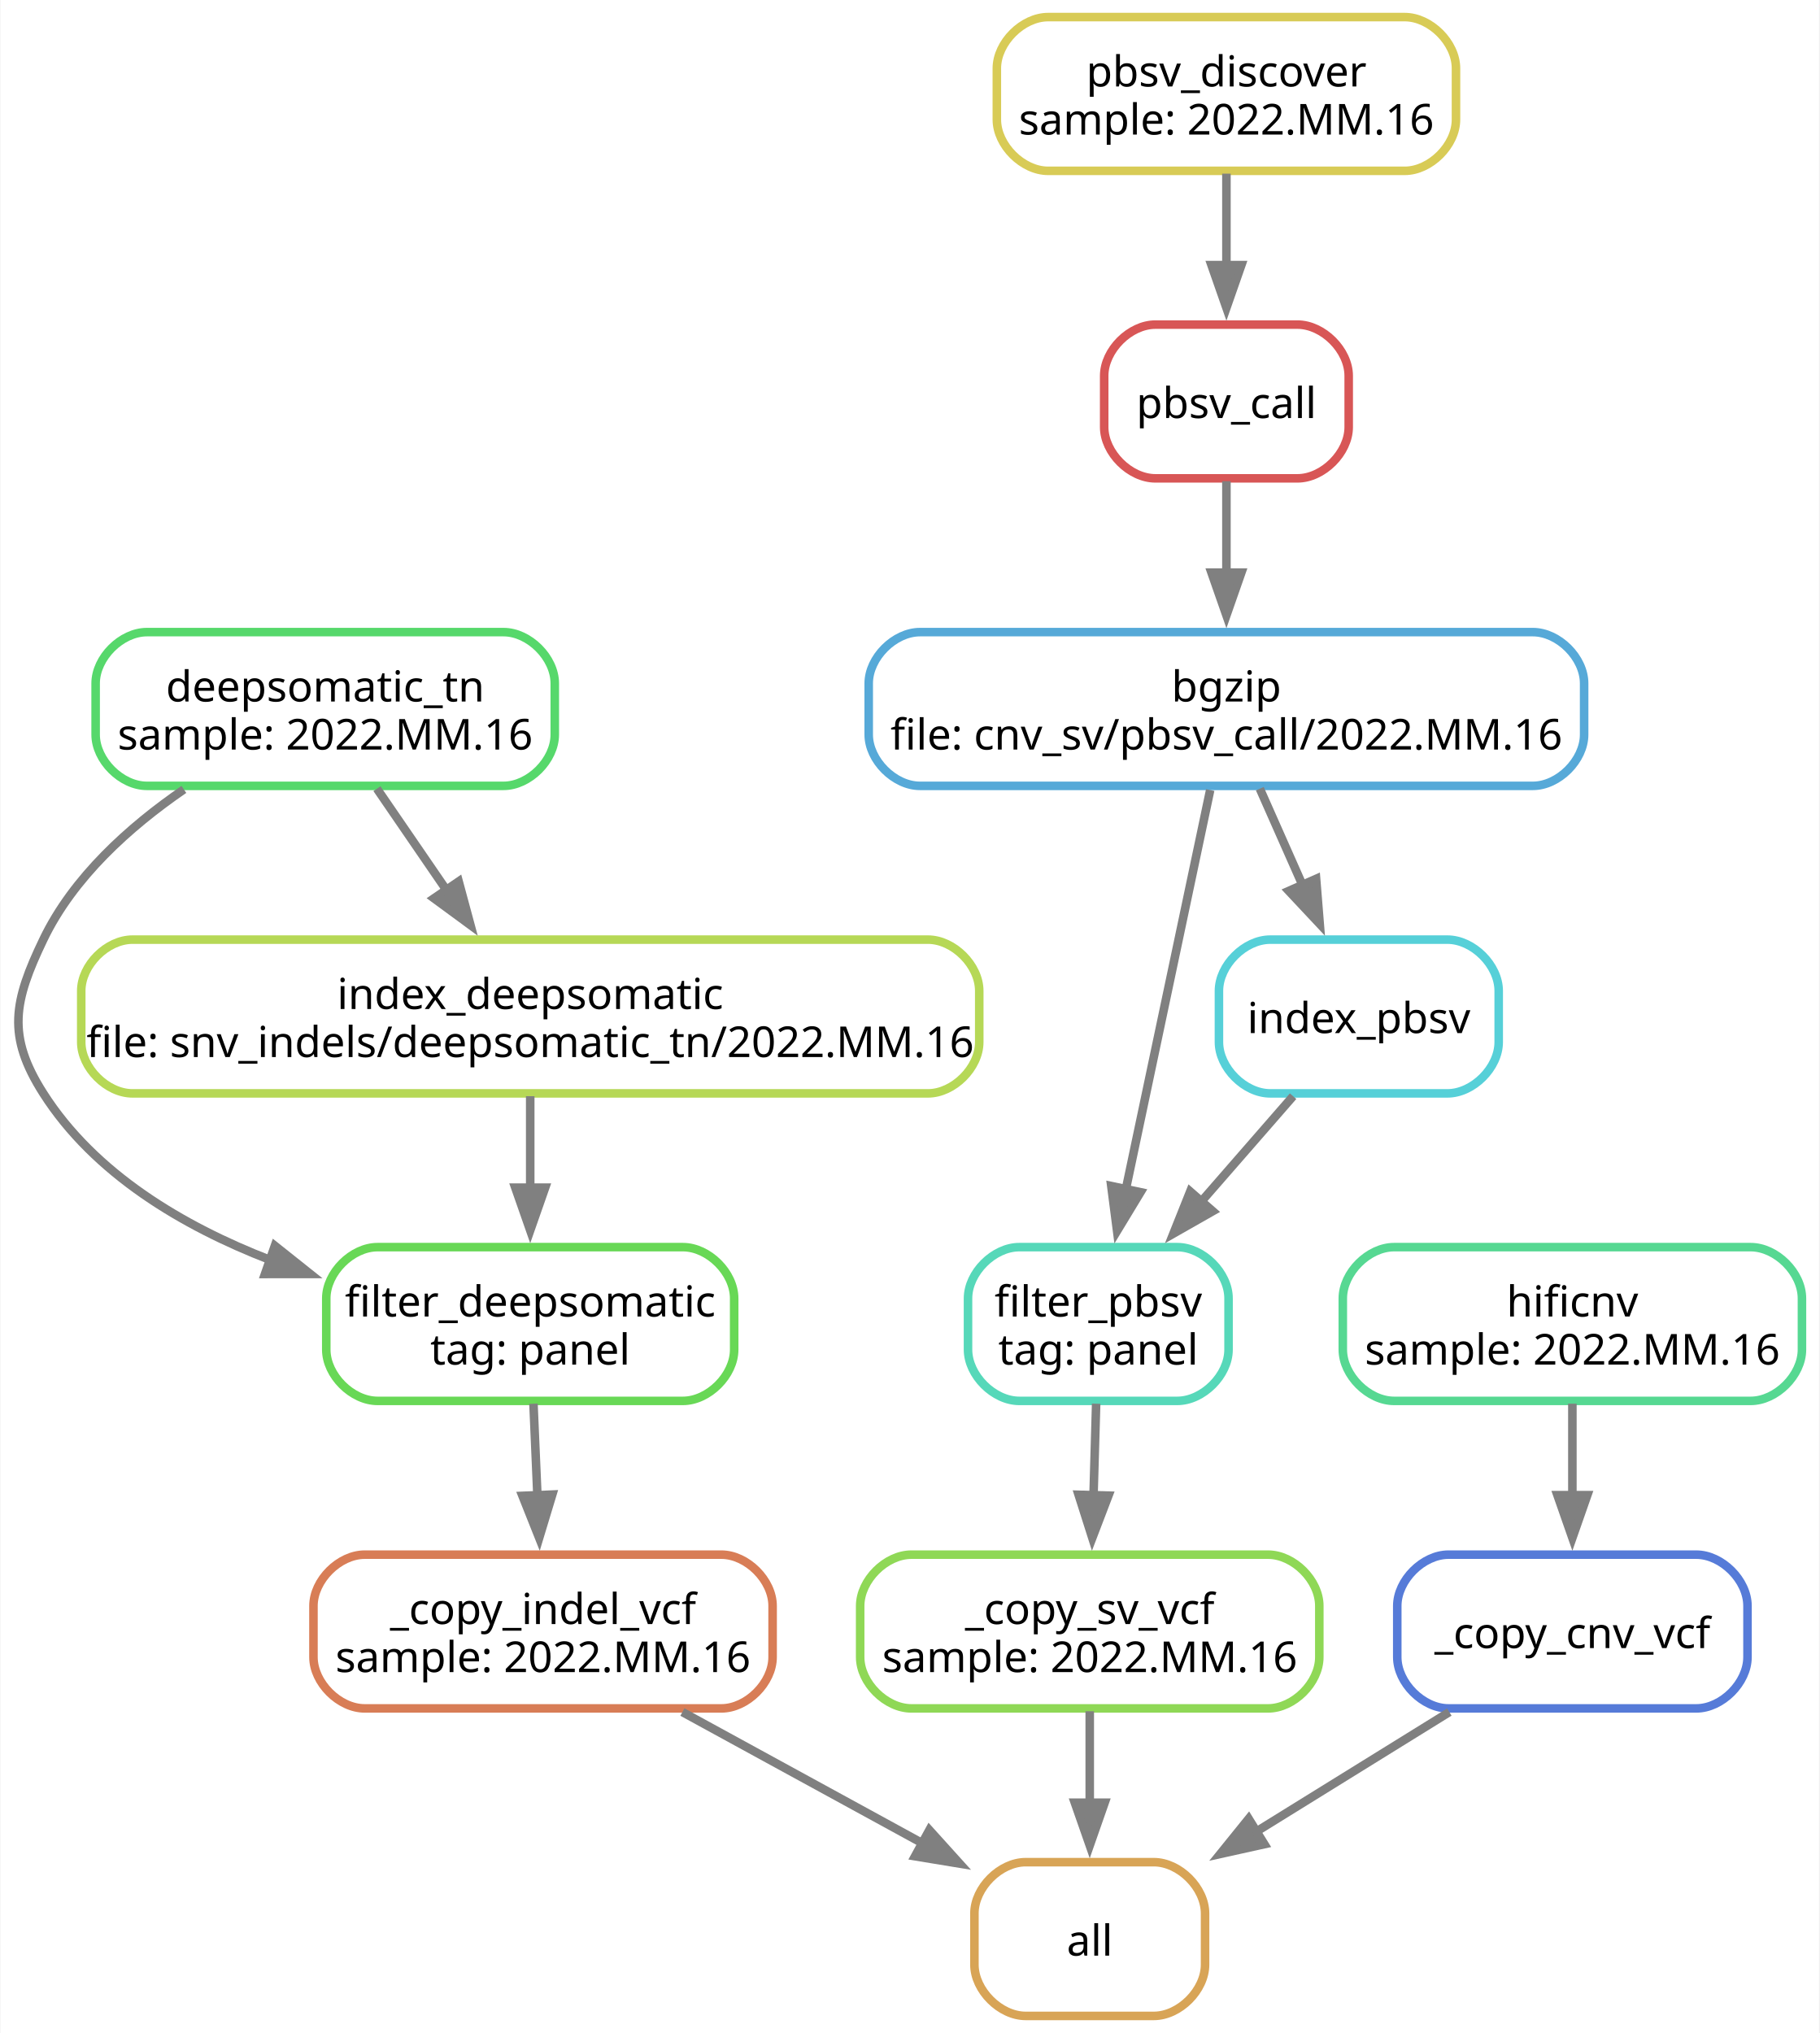
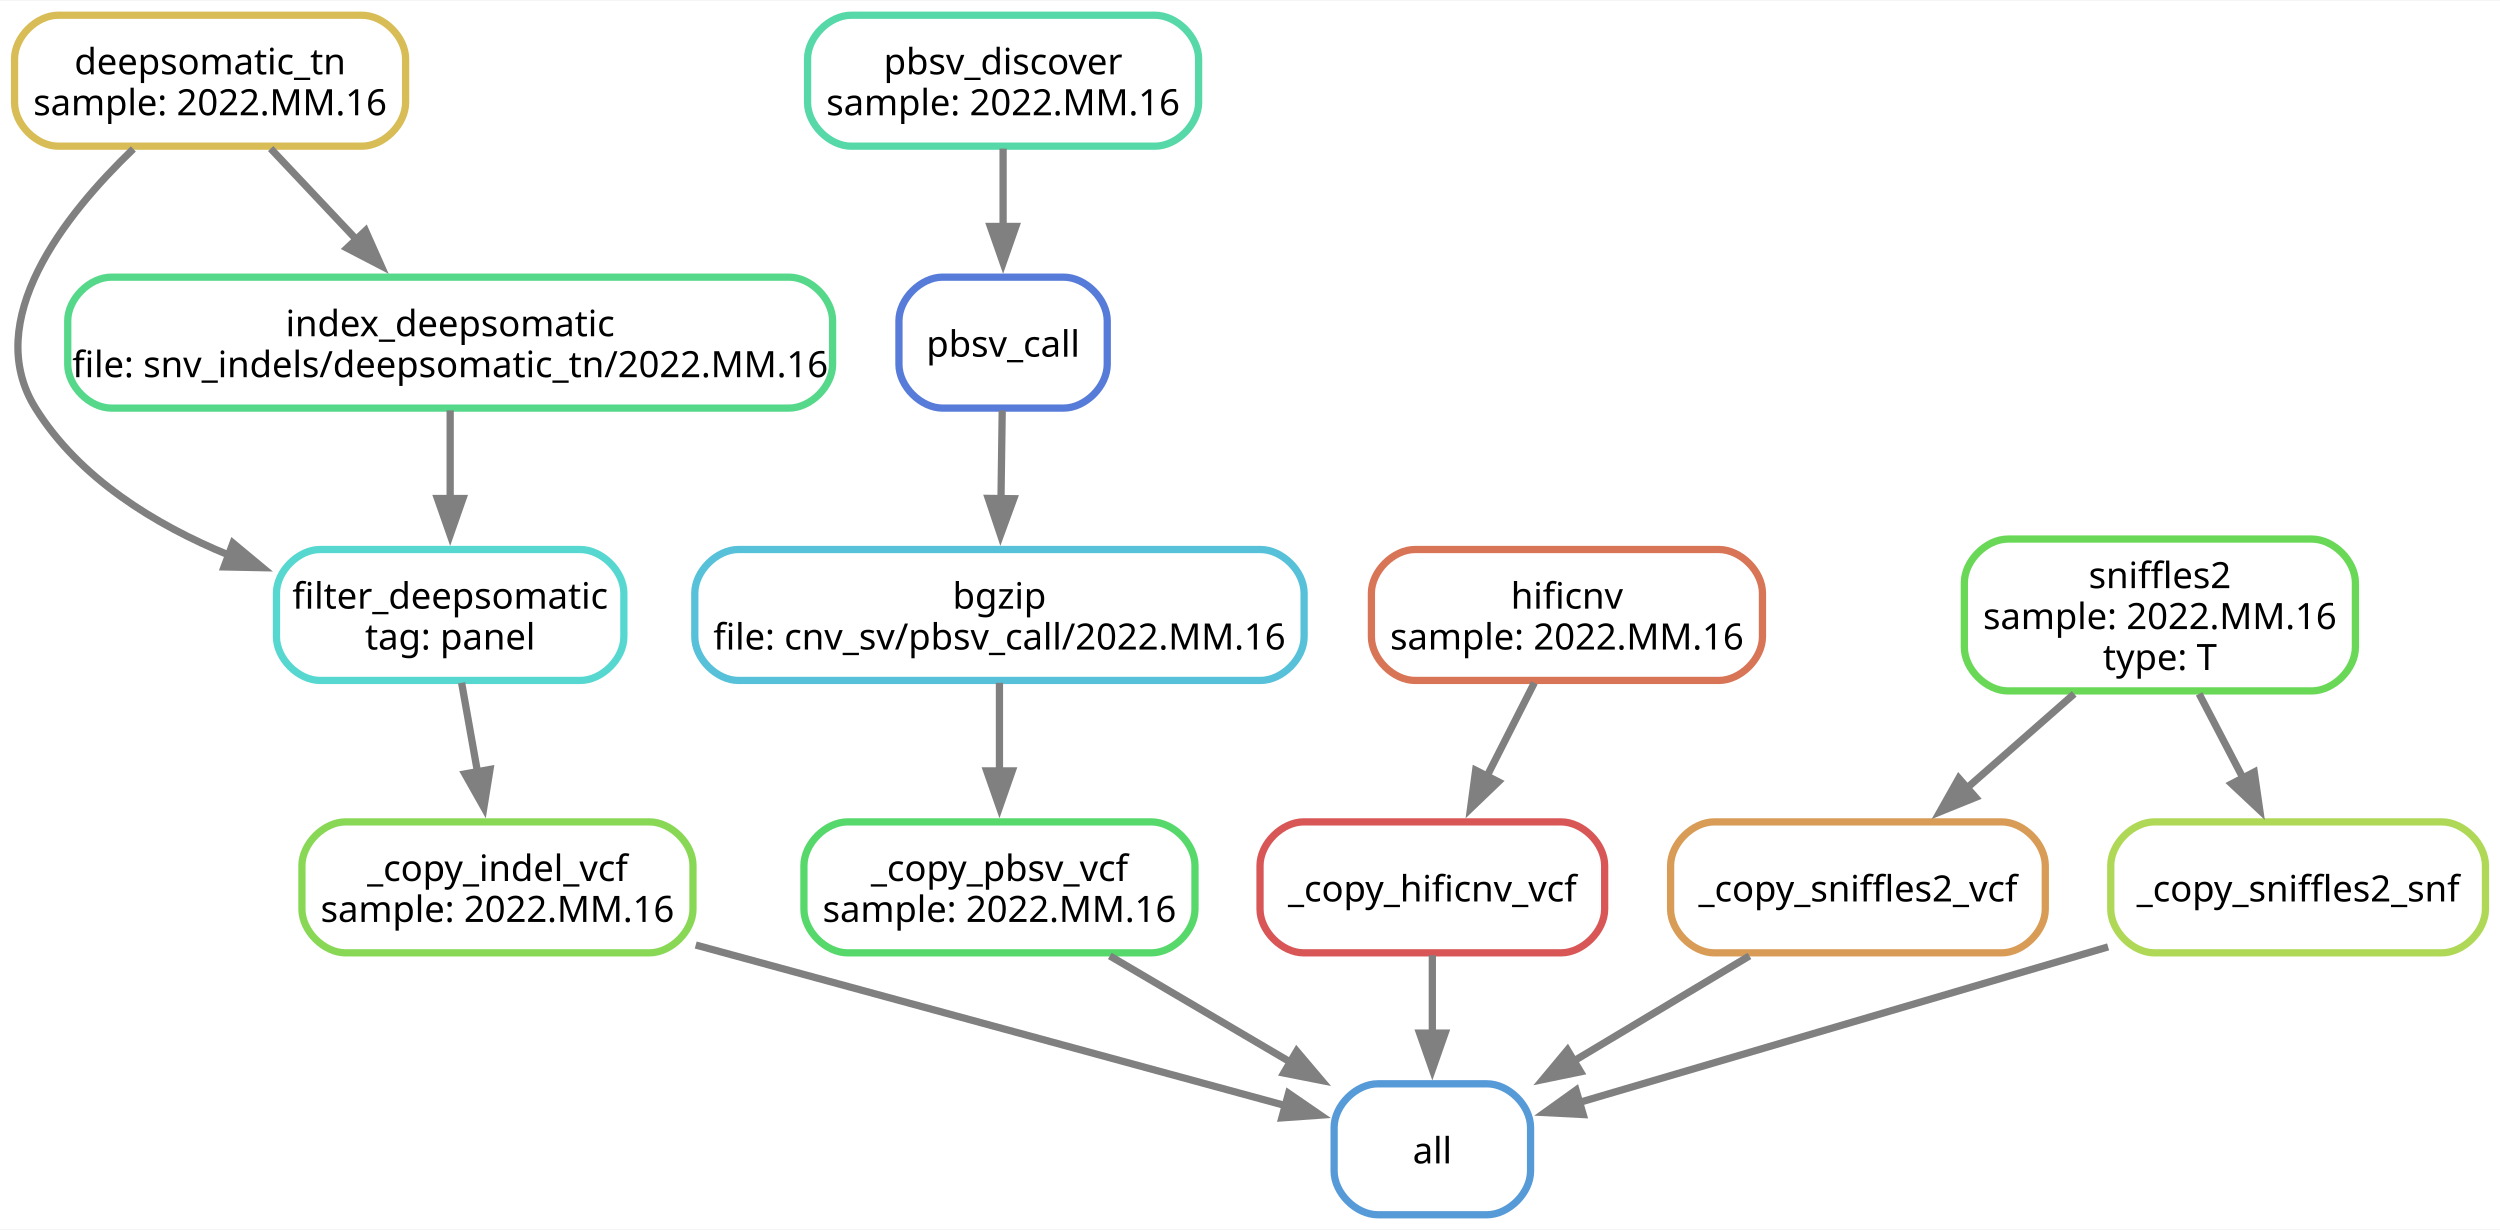
- <svg xmlns="http://www.w3.org/2000/svg" width="426pt" height="476pt" viewBox="0.00 0.00 425.78 476.00">
-   <g id="graph0" class="graph" transform="scale(1 1) rotate(0) translate(4 472)">
-     <polygon fill="white" stroke="none" points="-4,4 -4,-472 421.78,-472 421.78,4 -4,4" />
+ <svg xmlns="http://www.w3.org/2000/svg" width="687pt" height="338pt" viewBox="0.00 0.00 687.25 337.75">
+   <g id="graph0" class="graph" transform="scale(1 1) rotate(0) translate(4 333.75)">
+     <polygon fill="white" stroke="none" points="-4,4 -4,-333.75 683.25,-333.75 683.25,4 -4,4" />
    <g id="node1" class="node">
-       <path fill="none" stroke="#d8a456" stroke-width="2" d="M266.03,-36C266.03,-36 236.03,-36 236.03,-36 230.03,-36 224.03,-30 224.03,-24 224.03,-24 224.03,-12 224.03,-12 224.03,-6 230.03,0 236.03,0 236.03,0 266.03,0 266.03,0 272.03,0 278.03,-6 278.03,-12 278.03,-12 278.03,-24 278.03,-24 278.03,-30 272.03,-36 266.03,-36" />
-       <text text-anchor="middle" x="251.03" y="-14.12" font-family="sans" font-size="10.00">all</text>
+       <path fill="none" stroke="#569ad8" stroke-width="2" d="M404.75,-36C404.75,-36 374.75,-36 374.75,-36 368.75,-36 362.75,-30 362.75,-24 362.75,-24 362.75,-12 362.75,-12 362.75,-6 368.75,0 374.75,0 374.75,0 404.75,0 404.75,0 410.75,0 416.75,-6 416.75,-12 416.75,-12 416.75,-24 416.75,-24 416.75,-30 410.75,-36 404.75,-36" />
+       <text text-anchor="middle" x="389.75" y="-14.12" font-family="sans" font-size="10.00">all</text>
    </g>
    <g id="node2" class="node">
-       <path fill="none" stroke="#d87d56" stroke-width="2" d="M164.78,-108C164.78,-108 81.28,-108 81.28,-108 75.28,-108 69.28,-102 69.28,-96 69.28,-96 69.28,-84 69.28,-84 69.28,-78 75.28,-72 81.28,-72 81.28,-72 164.78,-72 164.78,-72 170.78,-72 176.78,-78 176.78,-84 176.78,-84 176.78,-96 176.78,-96 176.78,-102 170.78,-108 164.78,-108" />
-       <text text-anchor="middle" x="123.03" y="-91.75" font-family="sans" font-size="10.00">_copy_indel_vcf</text>
-       <text text-anchor="middle" x="123.03" y="-80.5" font-family="sans" font-size="10.00">sample: 2022.MM.16</text>
+       <path fill="none" stroke="#88d856" stroke-width="2" d="M174.5,-108C174.5,-108 91,-108 91,-108 85,-108 79,-102 79,-96 79,-96 79,-84 79,-84 79,-78 85,-72 91,-72 91,-72 174.5,-72 174.5,-72 180.5,-72 186.5,-78 186.5,-84 186.5,-84 186.5,-96 186.5,-96 186.5,-102 180.5,-108 174.5,-108" />
+       <text text-anchor="middle" x="132.75" y="-91.75" font-family="sans" font-size="10.00">_copy_indel_vcf</text>
+       <text text-anchor="middle" x="132.75" y="-80.5" font-family="sans" font-size="10.00">sample: 2022.MM.16</text>
    </g>
    <g id="edge1" class="edge">
-       <path fill="none" stroke="grey" stroke-width="2" d="M155.66,-71.15C172.8,-61.78 193.92,-50.23 211.92,-40.39" />
-       <polygon fill="grey" stroke="grey" stroke-width="2" points="213.48,-43.52 220.58,-35.66 210.12,-37.38 213.48,-43.52" />
+       <path fill="none" stroke="grey" stroke-width="2" d="M187.25,-74.15C235.83,-60.92 305.81,-41.86 349.48,-29.97" />
+       <polygon fill="grey" stroke="grey" stroke-width="2" points="350.22,-33.39 358.95,-27.39 348.38,-26.64 350.22,-33.39" />
    </g>
    <g id="node3" class="node">
-       <path fill="none" stroke="#68d856" stroke-width="2" d="M155.78,-180C155.78,-180 84.28,-180 84.28,-180 78.28,-180 72.28,-174 72.28,-168 72.28,-168 72.28,-156 72.28,-156 72.28,-150 78.28,-144 84.28,-144 84.28,-144 155.78,-144 155.78,-144 161.78,-144 167.78,-150 167.78,-156 167.78,-156 167.78,-168 167.78,-168 167.78,-174 161.78,-180 155.78,-180" />
-       <text text-anchor="middle" x="120.03" y="-163.75" font-family="sans" font-size="10.00">filter_deepsomatic</text>
-       <text text-anchor="middle" x="120.03" y="-152.5" font-family="sans" font-size="10.00">tag: panel</text>
+       <path fill="none" stroke="#56d8d0" stroke-width="2" d="M155.5,-182.88C155.5,-182.88 84,-182.88 84,-182.88 78,-182.88 72,-176.88 72,-170.88 72,-170.88 72,-158.88 72,-158.88 72,-152.88 78,-146.88 84,-146.88 84,-146.88 155.5,-146.88 155.5,-146.88 161.5,-146.88 167.5,-152.88 167.5,-158.88 167.5,-158.88 167.5,-170.88 167.5,-170.88 167.5,-176.88 161.5,-182.88 155.5,-182.88" />
+       <text text-anchor="middle" x="119.75" y="-166.62" font-family="sans" font-size="10.00">filter_deepsomatic</text>
+       <text text-anchor="middle" x="119.75" y="-155.38" font-family="sans" font-size="10.00">tag: panel</text>
+     </g>
+     <g id="edge6" class="edge">
+       <path fill="none" stroke="grey" stroke-width="2" d="M122.9,-146.23C124.22,-138.83 125.79,-129.99 127.29,-121.58" />
+       <polygon fill="grey" stroke="grey" stroke-width="2" points="130.7,-122.42 129.01,-111.96 123.81,-121.19 130.7,-122.42" />
+     </g>
+     <g id="node4" class="node">
+       <path fill="none" stroke="#d8bc56" stroke-width="2" d="M95.5,-329.75C95.5,-329.75 12,-329.75 12,-329.75 6,-329.75 0,-323.75 0,-317.75 0,-317.75 0,-305.75 0,-305.75 0,-299.75 6,-293.75 12,-293.75 12,-293.75 95.5,-293.75 95.5,-293.75 101.5,-293.75 107.5,-299.75 107.5,-305.75 107.5,-305.75 107.5,-317.75 107.5,-317.75 107.5,-323.75 101.5,-329.75 95.5,-329.75" />
+       <text text-anchor="middle" x="53.75" y="-313.5" font-family="sans" font-size="10.00">deepsomatic_tn</text>
+       <text text-anchor="middle" x="53.75" y="-302.25" font-family="sans" font-size="10.00">sample: 2022.MM.16</text>
+     </g>
+     <g id="edge7" class="edge">
+       <path fill="none" stroke="grey" stroke-width="2" d="M32.65,-292.99C13.64,-274.75 -9.2,-245.73 5.75,-221.75 17.74,-202.52 38.49,-189.72 59.03,-181.29" />
+       <polygon fill="grey" stroke="grey" stroke-width="2" points="60.04,-184.65 68.19,-177.88 57.6,-178.09 60.04,-184.65" />
+     </g>
+     <g id="node5" class="node">
+       <path fill="none" stroke="#56d88a" stroke-width="2" d="M212.88,-257.75C212.88,-257.75 26.62,-257.75 26.62,-257.75 20.62,-257.75 14.62,-251.75 14.62,-245.75 14.62,-245.75 14.62,-233.75 14.62,-233.75 14.62,-227.75 20.62,-221.75 26.62,-221.75 26.62,-221.75 212.88,-221.75 212.88,-221.75 218.88,-221.75 224.88,-227.75 224.88,-233.75 224.88,-233.75 224.88,-245.75 224.88,-245.75 224.88,-251.75 218.88,-257.75 212.88,-257.75" />
+       <text text-anchor="middle" x="119.75" y="-241.5" font-family="sans" font-size="10.00">index_deepsomatic</text>
+       <text text-anchor="middle" x="119.75" y="-230.25" font-family="sans" font-size="10.00">file: snv_indels/deepsomatic_tn/2022.MM.16</text>
+     </g>
+     <g id="edge9" class="edge">
+       <path fill="none" stroke="grey" stroke-width="2" d="M70.4,-293.09C77.54,-285.52 86.04,-276.5 93.96,-268.1" />
+       <polygon fill="grey" stroke="grey" stroke-width="2" points="96.48,-270.53 100.79,-260.85 91.39,-265.73 96.48,-270.53" />
+     </g>
+     <g id="edge8" class="edge">
+       <path fill="none" stroke="grey" stroke-width="2" d="M119.75,-221.11C119.75,-213.79 119.75,-205.07 119.75,-196.76" />
+       <polygon fill="grey" stroke="grey" stroke-width="2" points="123.25,-196.89 119.75,-186.89 116.25,-196.89 123.25,-196.89" />
+     </g>
+     <g id="node6" class="node">
+       <path fill="none" stroke="#56d86b" stroke-width="2" d="M312.5,-108C312.5,-108 229,-108 229,-108 223,-108 217,-102 217,-96 217,-96 217,-84 217,-84 217,-78 223,-72 229,-72 229,-72 312.5,-72 312.5,-72 318.5,-72 324.5,-78 324.5,-84 324.5,-84 324.5,-96 324.5,-96 324.5,-102 318.5,-108 312.5,-108" />
+       <text text-anchor="middle" x="270.75" y="-91.75" font-family="sans" font-size="10.00">_copy_pbsv_vcf</text>
+       <text text-anchor="middle" x="270.75" y="-80.5" font-family="sans" font-size="10.00">sample: 2022.MM.16</text>
+     </g>
+     <g id="edge2" class="edge">
+       <path fill="none" stroke="grey" stroke-width="2" d="M301.09,-71.15C316.3,-62.2 334.9,-51.26 351.13,-41.72" />
+       <polygon fill="grey" stroke="grey" stroke-width="2" points="352.46,-45 359.31,-36.91 348.91,-38.96 352.46,-45" />
+     </g>
+     <g id="node7" class="node">
+       <path fill="none" stroke="#56c1d8" stroke-width="2" d="M342.5,-182.88C342.5,-182.88 199,-182.88 199,-182.88 193,-182.88 187,-176.88 187,-170.88 187,-170.88 187,-158.88 187,-158.88 187,-152.88 193,-146.88 199,-146.88 199,-146.88 342.5,-146.88 342.5,-146.88 348.5,-146.88 354.5,-152.88 354.5,-158.88 354.5,-158.88 354.5,-170.88 354.5,-170.88 354.5,-176.88 348.5,-182.88 342.5,-182.88" />
+       <text text-anchor="middle" x="270.75" y="-166.62" font-family="sans" font-size="10.00">bgzip</text>
+       <text text-anchor="middle" x="270.75" y="-155.38" font-family="sans" font-size="10.00">file: cnv_sv/pbsv_call/2022.MM.16</text>
+     </g>
+     <g id="edge10" class="edge">
+       <path fill="none" stroke="grey" stroke-width="2" d="M270.75,-146.23C270.75,-138.91 270.75,-130.2 270.75,-121.88" />
+       <polygon fill="grey" stroke="grey" stroke-width="2" points="274.25,-122.01 270.75,-112.01 267.25,-122.01 274.25,-122.01" />
+     </g>
+     <g id="node8" class="node">
+       <path fill="none" stroke="#567bd8" stroke-width="2" d="M288.38,-257.75C288.38,-257.75 255.12,-257.75 255.12,-257.75 249.12,-257.75 243.12,-251.75 243.12,-245.75 243.12,-245.75 243.12,-233.75 243.12,-233.75 243.12,-227.75 249.12,-221.75 255.12,-221.75 255.12,-221.75 288.38,-221.75 288.38,-221.75 294.38,-221.75 300.38,-227.75 300.38,-233.75 300.38,-233.75 300.38,-245.75 300.38,-245.75 300.38,-251.75 294.38,-257.75 288.38,-257.75" />
+       <text text-anchor="middle" x="271.75" y="-235.88" font-family="sans" font-size="10.00">pbsv_call</text>
+     </g>
+     <g id="edge11" class="edge">
+       <path fill="none" stroke="grey" stroke-width="2" d="M271.51,-221.11C271.41,-213.79 271.29,-205.07 271.17,-196.76" />
+       <polygon fill="grey" stroke="grey" stroke-width="2" points="274.68,-196.84 271.04,-186.89 267.68,-196.93 274.68,-196.84" />
+     </g>
+     <g id="node9" class="node">
+       <path fill="none" stroke="#56d8a9" stroke-width="2" d="M313.5,-329.75C313.5,-329.75 230,-329.75 230,-329.75 224,-329.75 218,-323.75 218,-317.75 218,-317.75 218,-305.75 218,-305.75 218,-299.75 224,-293.75 230,-293.75 230,-293.75 313.5,-293.75 313.5,-293.75 319.5,-293.75 325.5,-299.75 325.5,-305.75 325.5,-305.75 325.5,-317.75 325.5,-317.75 325.5,-323.75 319.5,-329.75 313.5,-329.75" />
+       <text text-anchor="middle" x="271.75" y="-313.5" font-family="sans" font-size="10.00">pbsv_discover</text>
+       <text text-anchor="middle" x="271.75" y="-302.25" font-family="sans" font-size="10.00">sample: 2022.MM.16</text>
+     </g>
+     <g id="edge12" class="edge">
+       <path fill="none" stroke="grey" stroke-width="2" d="M271.75,-293.09C271.75,-286.5 271.75,-278.83 271.75,-271.42" />
+       <polygon fill="grey" stroke="grey" stroke-width="2" points="275.25,-271.68 271.75,-261.68 268.25,-271.68 275.25,-271.68" />
+     </g>
+     <g id="node10" class="node">
+       <path fill="none" stroke="#d85656" stroke-width="2" d="M425.12,-108C425.12,-108 354.38,-108 354.38,-108 348.38,-108 342.38,-102 342.38,-96 342.38,-96 342.38,-84 342.38,-84 342.38,-78 348.38,-72 354.38,-72 354.38,-72 425.12,-72 425.12,-72 431.12,-72 437.12,-78 437.12,-84 437.12,-84 437.12,-96 437.12,-96 437.12,-102 431.12,-108 425.12,-108" />
+       <text text-anchor="middle" x="389.75" y="-86.12" font-family="sans" font-size="10.00">_copy_hificnv_vcf</text>
+     </g>
+     <g id="edge3" class="edge">
+       <path fill="none" stroke="grey" stroke-width="2" d="M389.75,-71.34C389.75,-64.75 389.75,-57.08 389.75,-49.67" />
+       <polygon fill="grey" stroke="grey" stroke-width="2" points="393.25,-49.93 389.75,-39.93 386.25,-49.93 393.25,-49.93" />
+     </g>
+     <g id="node11" class="node">
+       <path fill="none" stroke="#d87556" stroke-width="2" d="M468.5,-182.88C468.5,-182.88 385,-182.88 385,-182.88 379,-182.88 373,-176.88 373,-170.88 373,-170.88 373,-158.88 373,-158.88 373,-152.88 379,-146.88 385,-146.88 385,-146.88 468.5,-146.88 468.5,-146.88 474.5,-146.88 480.5,-152.88 480.5,-158.88 480.5,-158.88 480.5,-170.88 480.5,-170.88 480.5,-176.88 474.5,-182.88 468.5,-182.88" />
+       <text text-anchor="middle" x="426.75" y="-166.62" font-family="sans" font-size="10.00">hificnv</text>
+       <text text-anchor="middle" x="426.75" y="-155.38" font-family="sans" font-size="10.00">sample: 2022.MM.16</text>
+     </g>
+     <g id="edge13" class="edge">
+       <path fill="none" stroke="grey" stroke-width="2" d="M417.79,-146.23C413.85,-138.47 409.12,-129.14 404.67,-120.38" />
+       <polygon fill="grey" stroke="grey" stroke-width="2" points="407.9,-119.02 400.25,-111.68 401.66,-122.19 407.9,-119.02" />
+     </g>
+     <g id="node12" class="node">
+       <path fill="none" stroke="#d89c56" stroke-width="2" d="M546.25,-108C546.25,-108 467.25,-108 467.25,-108 461.25,-108 455.25,-102 455.25,-96 455.25,-96 455.25,-84 455.25,-84 455.25,-78 461.25,-72 467.25,-72 467.25,-72 546.25,-72 546.25,-72 552.25,-72 558.25,-78 558.25,-84 558.25,-84 558.25,-96 558.25,-96 558.25,-102 552.25,-108 546.25,-108" />
+       <text text-anchor="middle" x="506.75" y="-86.12" font-family="sans" font-size="10.00">_copy_sniffles2_vcf</text>
    </g>
    <g id="edge4" class="edge">
-       <path fill="none" stroke="grey" stroke-width="2" d="M120.79,-143.34C121.07,-136.75 121.4,-129.08 121.72,-121.67" />
-       <polygon fill="grey" stroke="grey" stroke-width="2" points="125.2,-122.07 122.13,-111.93 118.21,-121.77 125.2,-122.07" />
+       <path fill="none" stroke="grey" stroke-width="2" d="M476.92,-71.15C462.21,-62.35 444.29,-51.63 428.53,-42.2" />
+       <polygon fill="grey" stroke="grey" stroke-width="2" points="430.49,-39.3 420.11,-37.16 426.9,-45.3 430.49,-39.3" />
    </g>
-     <g id="node4" class="node">
-       <path fill="none" stroke="#56d86b" stroke-width="2" d="M113.78,-324C113.78,-324 30.28,-324 30.28,-324 24.28,-324 18.28,-318 18.28,-312 18.28,-312 18.28,-300 18.28,-300 18.28,-294 24.28,-288 30.28,-288 30.28,-288 113.78,-288 113.78,-288 119.78,-288 125.78,-294 125.78,-300 125.78,-300 125.78,-312 125.78,-312 125.78,-318 119.78,-324 113.78,-324" />
-       <text text-anchor="middle" x="72.03" y="-307.75" font-family="sans" font-size="10.00">deepsomatic_tn</text>
-       <text text-anchor="middle" x="72.03" y="-296.5" font-family="sans" font-size="10.00">sample: 2022.MM.16</text>
+     <g id="node13" class="node">
+       <path fill="none" stroke="#68d856" stroke-width="2" d="M631.5,-185.75C631.5,-185.75 548,-185.75 548,-185.75 542,-185.75 536,-179.75 536,-173.75 536,-173.75 536,-156 536,-156 536,-150 542,-144 548,-144 548,-144 631.5,-144 631.5,-144 637.5,-144 643.5,-150 643.5,-156 643.5,-156 643.5,-173.75 643.5,-173.75 643.5,-179.75 637.5,-185.75 631.5,-185.75" />
+       <text text-anchor="middle" x="589.75" y="-172.25" font-family="sans" font-size="10.00">sniffles2</text>
+       <text text-anchor="middle" x="589.75" y="-161" font-family="sans" font-size="10.00">sample: 2022.MM.16</text>
+       <text text-anchor="middle" x="589.75" y="-149.75" font-family="sans" font-size="10.00">type: T</text>
+     </g>
+     <g id="edge14" class="edge">
+       <path fill="none" stroke="grey" stroke-width="2" d="M566.19,-143.19C557.01,-135.13 546.38,-125.8 536.68,-117.28" />
+       <polygon fill="grey" stroke="grey" stroke-width="2" points="539.09,-114.74 529.27,-110.77 534.47,-120 539.09,-114.74" />
+     </g>
+     <g id="node14" class="node">
+       <path fill="none" stroke="#afd856" stroke-width="2" d="M667.25,-108C667.25,-108 588.25,-108 588.25,-108 582.25,-108 576.25,-102 576.25,-96 576.25,-96 576.25,-84 576.25,-84 576.25,-78 582.25,-72 588.25,-72 588.25,-72 667.25,-72 667.25,-72 673.25,-72 679.25,-78 679.25,-84 679.25,-84 679.25,-96 679.25,-96 679.25,-102 673.25,-108 667.25,-108" />
+       <text text-anchor="middle" x="627.75" y="-86.12" font-family="sans" font-size="10.00">_copy_sniffles2_snf</text>
+     </g>
+     <g id="edge15" class="edge">
+       <path fill="none" stroke="grey" stroke-width="2" d="M600.54,-143.19C604.33,-135.92 608.65,-127.62 612.73,-119.81" />
+       <polygon fill="grey" stroke="grey" stroke-width="2" points="615.69,-121.7 617.21,-111.21 609.48,-118.46 615.69,-121.7" />
    </g>
    <g id="edge5" class="edge">
-       <path fill="none" stroke="grey" stroke-width="2" d="M38.94,-287.17C26.19,-278.41 13.02,-266.58 6.03,-252 -0.89,-237.57 -2.57,-229.49 6.03,-216 18.04,-197.17 38.67,-184.92 59.1,-177.01" />
-       <polygon fill="grey" stroke="grey" stroke-width="2" points="60.24,-180.32 68.53,-173.72 57.93,-173.71 60.24,-180.32" />
-     </g>
-     <g id="node5" class="node">
-       <path fill="none" stroke="#b6d856" stroke-width="2" d="M213.16,-252C213.16,-252 26.91,-252 26.91,-252 20.91,-252 14.91,-246 14.91,-240 14.91,-240 14.91,-228 14.91,-228 14.91,-222 20.91,-216 26.91,-216 26.91,-216 213.16,-216 213.16,-216 219.16,-216 225.16,-222 225.16,-228 225.16,-228 225.16,-240 225.16,-240 225.16,-246 219.16,-252 213.16,-252" />
-       <text text-anchor="middle" x="120.03" y="-235.75" font-family="sans" font-size="10.00">index_deepsomatic</text>
-       <text text-anchor="middle" x="120.03" y="-224.5" font-family="sans" font-size="10.00">file: snv_indels/deepsomatic_tn/2022.MM.16</text>
-     </g>
-     <g id="edge7" class="edge">
-       <path fill="none" stroke="grey" stroke-width="2" d="M84.14,-287.34C89.11,-280.1 94.98,-271.53 100.52,-263.45" />
-       <polygon fill="grey" stroke="grey" stroke-width="2" points="103.28,-265.62 106.04,-255.4 97.5,-261.67 103.28,-265.62" />
-     </g>
-     <g id="edge6" class="edge">
-       <path fill="none" stroke="grey" stroke-width="2" d="M120.03,-215.34C120.03,-208.75 120.03,-201.08 120.03,-193.67" />
-       <polygon fill="grey" stroke="grey" stroke-width="2" points="123.53,-193.93 120.03,-183.93 116.53,-193.93 123.53,-193.93" />
-     </g>
-     <g id="node6" class="node">
-       <path fill="none" stroke="#8fd856" stroke-width="2" d="M292.78,-108C292.78,-108 209.28,-108 209.28,-108 203.28,-108 197.28,-102 197.28,-96 197.28,-96 197.28,-84 197.28,-84 197.28,-78 203.28,-72 209.28,-72 209.28,-72 292.78,-72 292.78,-72 298.78,-72 304.78,-78 304.78,-84 304.78,-84 304.78,-96 304.78,-96 304.78,-102 298.78,-108 292.78,-108" />
-       <text text-anchor="middle" x="251.03" y="-91.75" font-family="sans" font-size="10.00">_copy_sv_vcf</text>
-       <text text-anchor="middle" x="251.03" y="-80.5" font-family="sans" font-size="10.00">sample: 2022.MM.16</text>
-     </g>
-     <g id="edge2" class="edge">
-       <path fill="none" stroke="grey" stroke-width="2" d="M251.03,-71.34C251.03,-64.75 251.03,-57.08 251.03,-49.67" />
-       <polygon fill="grey" stroke="grey" stroke-width="2" points="254.53,-49.93 251.03,-39.93 247.53,-49.93 254.53,-49.93" />
-     </g>
-     <g id="node7" class="node">
-       <path fill="none" stroke="#56d8b9" stroke-width="2" d="M271.53,-180C271.53,-180 234.53,-180 234.53,-180 228.53,-180 222.53,-174 222.53,-168 222.53,-168 222.53,-156 222.53,-156 222.53,-150 228.53,-144 234.53,-144 234.53,-144 271.53,-144 271.53,-144 277.53,-144 283.53,-150 283.53,-156 283.53,-156 283.53,-168 283.53,-168 283.53,-174 277.53,-180 271.53,-180" />
-       <text text-anchor="middle" x="253.03" y="-163.75" font-family="sans" font-size="10.00">filter_pbsv</text>
-       <text text-anchor="middle" x="253.03" y="-152.5" font-family="sans" font-size="10.00">tag: panel</text>
-     </g>
-     <g id="edge8" class="edge">
-       <path fill="none" stroke="grey" stroke-width="2" d="M252.53,-143.34C252.34,-136.75 252.12,-129.08 251.91,-121.67" />
-       <polygon fill="grey" stroke="grey" stroke-width="2" points="255.41,-121.82 251.63,-111.93 248.42,-122.02 255.41,-121.82" />
-     </g>
-     <g id="node8" class="node">
-       <path fill="none" stroke="#56a9d8" stroke-width="2" d="M354.78,-324C354.78,-324 211.28,-324 211.28,-324 205.28,-324 199.28,-318 199.28,-312 199.28,-312 199.28,-300 199.28,-300 199.28,-294 205.28,-288 211.28,-288 211.28,-288 354.78,-288 354.78,-288 360.78,-288 366.78,-294 366.78,-300 366.78,-300 366.78,-312 366.78,-312 366.78,-318 360.78,-324 354.78,-324" />
-       <text text-anchor="middle" x="283.03" y="-307.75" font-family="sans" font-size="10.00">bgzip</text>
-       <text text-anchor="middle" x="283.03" y="-296.5" font-family="sans" font-size="10.00">file: cnv_sv/pbsv_call/2022.MM.16</text>
-     </g>
-     <g id="edge9" class="edge">
-       <path fill="none" stroke="grey" stroke-width="2" d="M279.23,-287.02C274.25,-263.44 265.44,-221.73 259.42,-193.25" />
-       <polygon fill="grey" stroke="grey" stroke-width="2" points="262.92,-192.86 257.43,-183.8 256.07,-194.31 262.92,-192.86" />
-     </g>
-     <g id="node11" class="node">
-       <path fill="none" stroke="#56d0d8" stroke-width="2" d="M334.78,-252C334.78,-252 293.28,-252 293.28,-252 287.28,-252 281.28,-246 281.28,-240 281.28,-240 281.28,-228 281.28,-228 281.28,-222 287.28,-216 293.28,-216 293.28,-216 334.78,-216 334.78,-216 340.78,-216 346.78,-222 346.78,-228 346.78,-228 346.78,-240 346.78,-240 346.78,-246 340.78,-252 334.78,-252" />
-       <text text-anchor="middle" x="314.03" y="-230.12" font-family="sans" font-size="10.00">index_pbsv</text>
-     </g>
-     <g id="edge13" class="edge">
-       <path fill="none" stroke="grey" stroke-width="2" d="M290.85,-287.34C293.91,-280.43 297.51,-272.31 300.94,-264.56" />
-       <polygon fill="grey" stroke="grey" stroke-width="2" points="304.03,-266.23 304.88,-255.67 297.63,-263.4 304.03,-266.23" />
-     </g>
-     <g id="node9" class="node">
-       <path fill="none" stroke="#d85656" stroke-width="2" d="M299.66,-396C299.66,-396 266.41,-396 266.41,-396 260.41,-396 254.41,-390 254.41,-384 254.41,-384 254.41,-372 254.41,-372 254.41,-366 260.41,-360 266.41,-360 266.41,-360 299.66,-360 299.66,-360 305.66,-360 311.66,-366 311.66,-372 311.66,-372 311.66,-384 311.66,-384 311.66,-390 305.66,-396 299.66,-396" />
-       <text text-anchor="middle" x="283.03" y="-374.12" font-family="sans" font-size="10.00">pbsv_call</text>
-     </g>
-     <g id="edge11" class="edge">
-       <path fill="none" stroke="grey" stroke-width="2" d="M283.03,-359.34C283.03,-352.75 283.03,-345.08 283.03,-337.67" />
-       <polygon fill="grey" stroke="grey" stroke-width="2" points="286.53,-337.93 283.03,-327.93 279.53,-337.93 286.53,-337.93" />
-     </g>
-     <g id="node10" class="node">
-       <path fill="none" stroke="#d8cb56" stroke-width="2" d="M324.78,-468C324.78,-468 241.28,-468 241.28,-468 235.28,-468 229.28,-462 229.28,-456 229.28,-456 229.28,-444 229.28,-444 229.28,-438 235.28,-432 241.28,-432 241.28,-432 324.78,-432 324.78,-432 330.78,-432 336.78,-438 336.78,-444 336.78,-444 336.78,-456 336.78,-456 336.78,-462 330.78,-468 324.78,-468" />
-       <text text-anchor="middle" x="283.03" y="-451.75" font-family="sans" font-size="10.00">pbsv_discover</text>
-       <text text-anchor="middle" x="283.03" y="-440.5" font-family="sans" font-size="10.00">sample: 2022.MM.16</text>
-     </g>
-     <g id="edge12" class="edge">
-       <path fill="none" stroke="grey" stroke-width="2" d="M283.03,-431.34C283.03,-424.75 283.03,-417.08 283.03,-409.67" />
-       <polygon fill="grey" stroke="grey" stroke-width="2" points="286.53,-409.93 283.03,-399.93 279.53,-409.93 286.53,-409.93" />
-     </g>
-     <g id="edge10" class="edge">
-       <path fill="none" stroke="grey" stroke-width="2" d="M298.64,-215.34C292.11,-207.85 284.36,-198.95 277.11,-190.63" />
-       <polygon fill="grey" stroke="grey" stroke-width="2" points="279.83,-188.42 270.62,-183.18 274.55,-193.02 279.83,-188.42" />
-     </g>
-     <g id="node12" class="node">
-       <path fill="none" stroke="#567bd8" stroke-width="2" d="M393.03,-108C393.03,-108 335.03,-108 335.03,-108 329.03,-108 323.03,-102 323.03,-96 323.03,-96 323.03,-84 323.03,-84 323.03,-78 329.03,-72 335.03,-72 335.03,-72 393.03,-72 393.03,-72 399.03,-72 405.03,-78 405.03,-84 405.03,-84 405.03,-96 405.03,-96 405.03,-102 399.03,-108 393.03,-108" />
-       <text text-anchor="middle" x="364.03" y="-86.12" font-family="sans" font-size="10.00">_copy_cnv_vcf</text>
-     </g>
-     <g id="edge3" class="edge">
-       <path fill="none" stroke="grey" stroke-width="2" d="M335.22,-71.15C321.47,-62.63 304.8,-52.31 289.94,-43.1" />
-       <polygon fill="grey" stroke="grey" stroke-width="2" points="291.92,-40.21 281.58,-37.92 288.24,-46.16 291.92,-40.21" />
-     </g>
-     <g id="node13" class="node">
-       <path fill="none" stroke="#56d892" stroke-width="2" d="M405.78,-180C405.78,-180 322.28,-180 322.28,-180 316.28,-180 310.28,-174 310.28,-168 310.28,-168 310.28,-156 310.28,-156 310.28,-150 316.28,-144 322.28,-144 322.28,-144 405.78,-144 405.78,-144 411.78,-144 417.78,-150 417.78,-156 417.78,-156 417.78,-168 417.78,-168 417.78,-174 411.78,-180 405.78,-180" />
-       <text text-anchor="middle" x="364.03" y="-163.75" font-family="sans" font-size="10.00">hificnv</text>
-       <text text-anchor="middle" x="364.03" y="-152.5" font-family="sans" font-size="10.00">sample: 2022.MM.16</text>
-     </g>
-     <g id="edge14" class="edge">
-       <path fill="none" stroke="grey" stroke-width="2" d="M364.03,-143.34C364.03,-136.75 364.03,-129.08 364.03,-121.67" />
-       <polygon fill="grey" stroke="grey" stroke-width="2" points="367.53,-121.93 364.03,-111.93 360.53,-121.93 367.53,-121.93" />
+       <path fill="none" stroke="grey" stroke-width="2" d="M575.52,-73.64C531.78,-60.77 470.25,-42.68 430.19,-30.89" />
+       <polygon fill="grey" stroke="grey" stroke-width="2" points="431.22,-27.55 420.64,-28.09 429.25,-34.27 431.22,-27.55" />
    </g>
  </g>
</svg>
